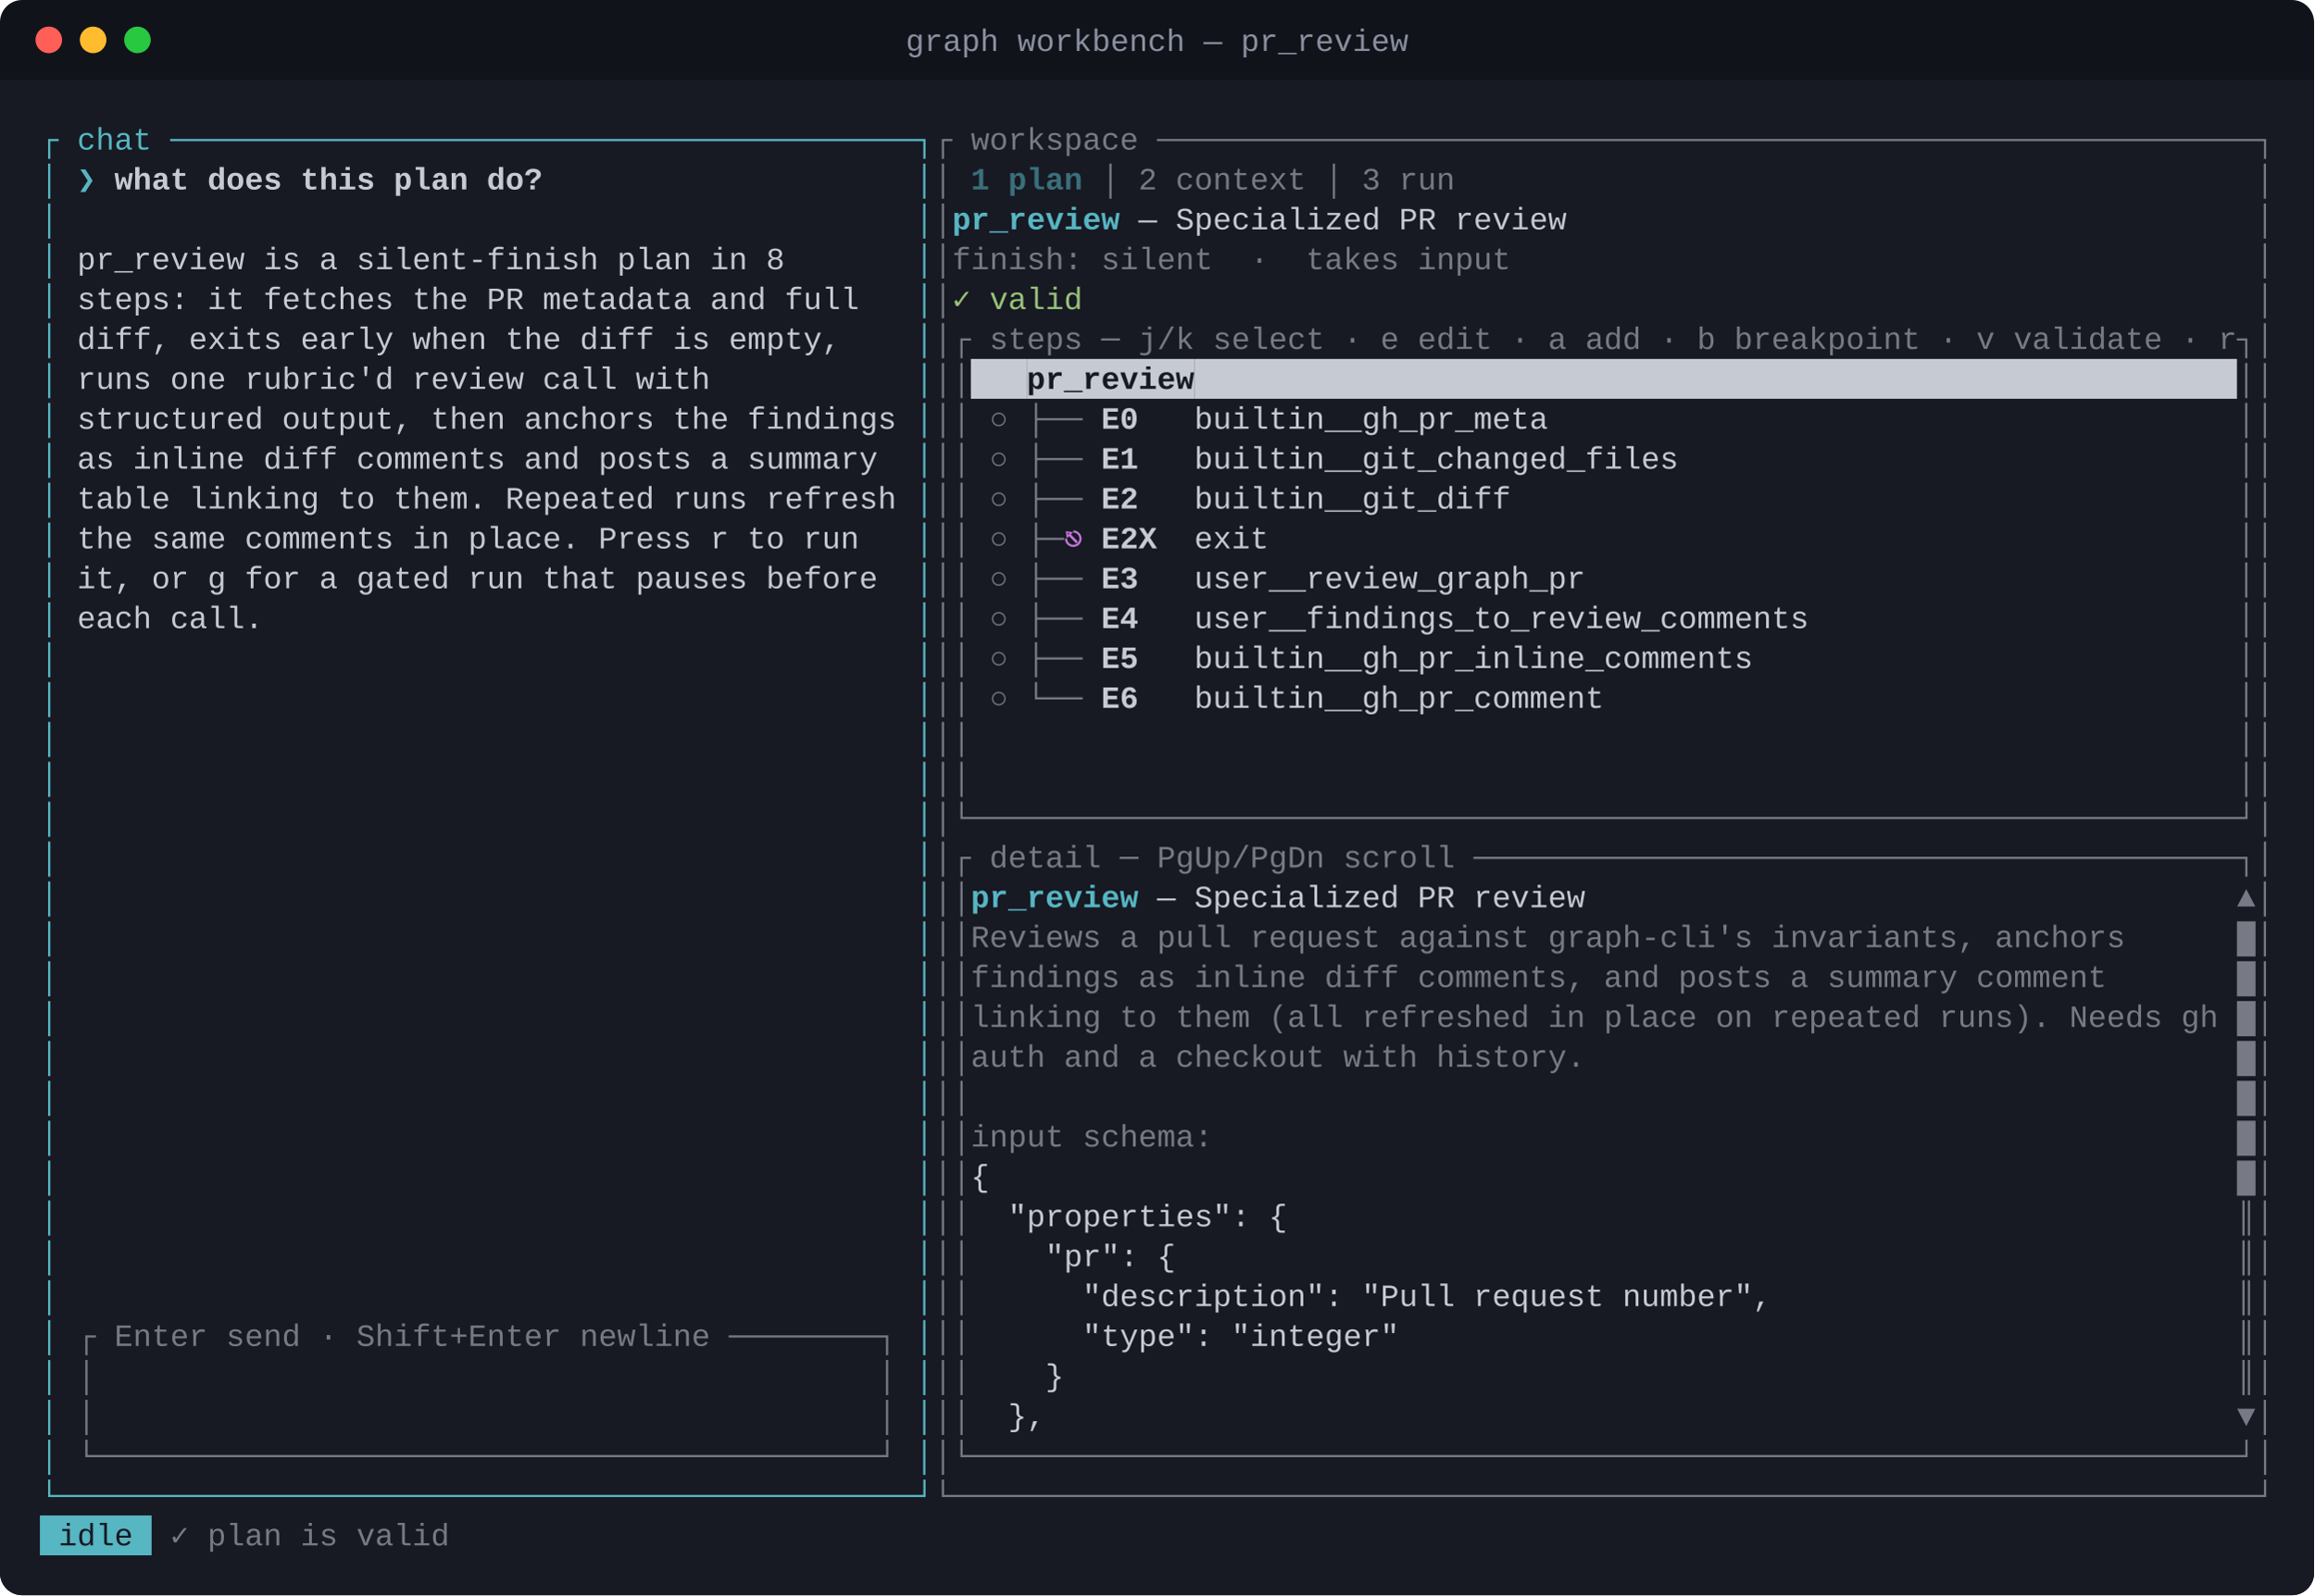
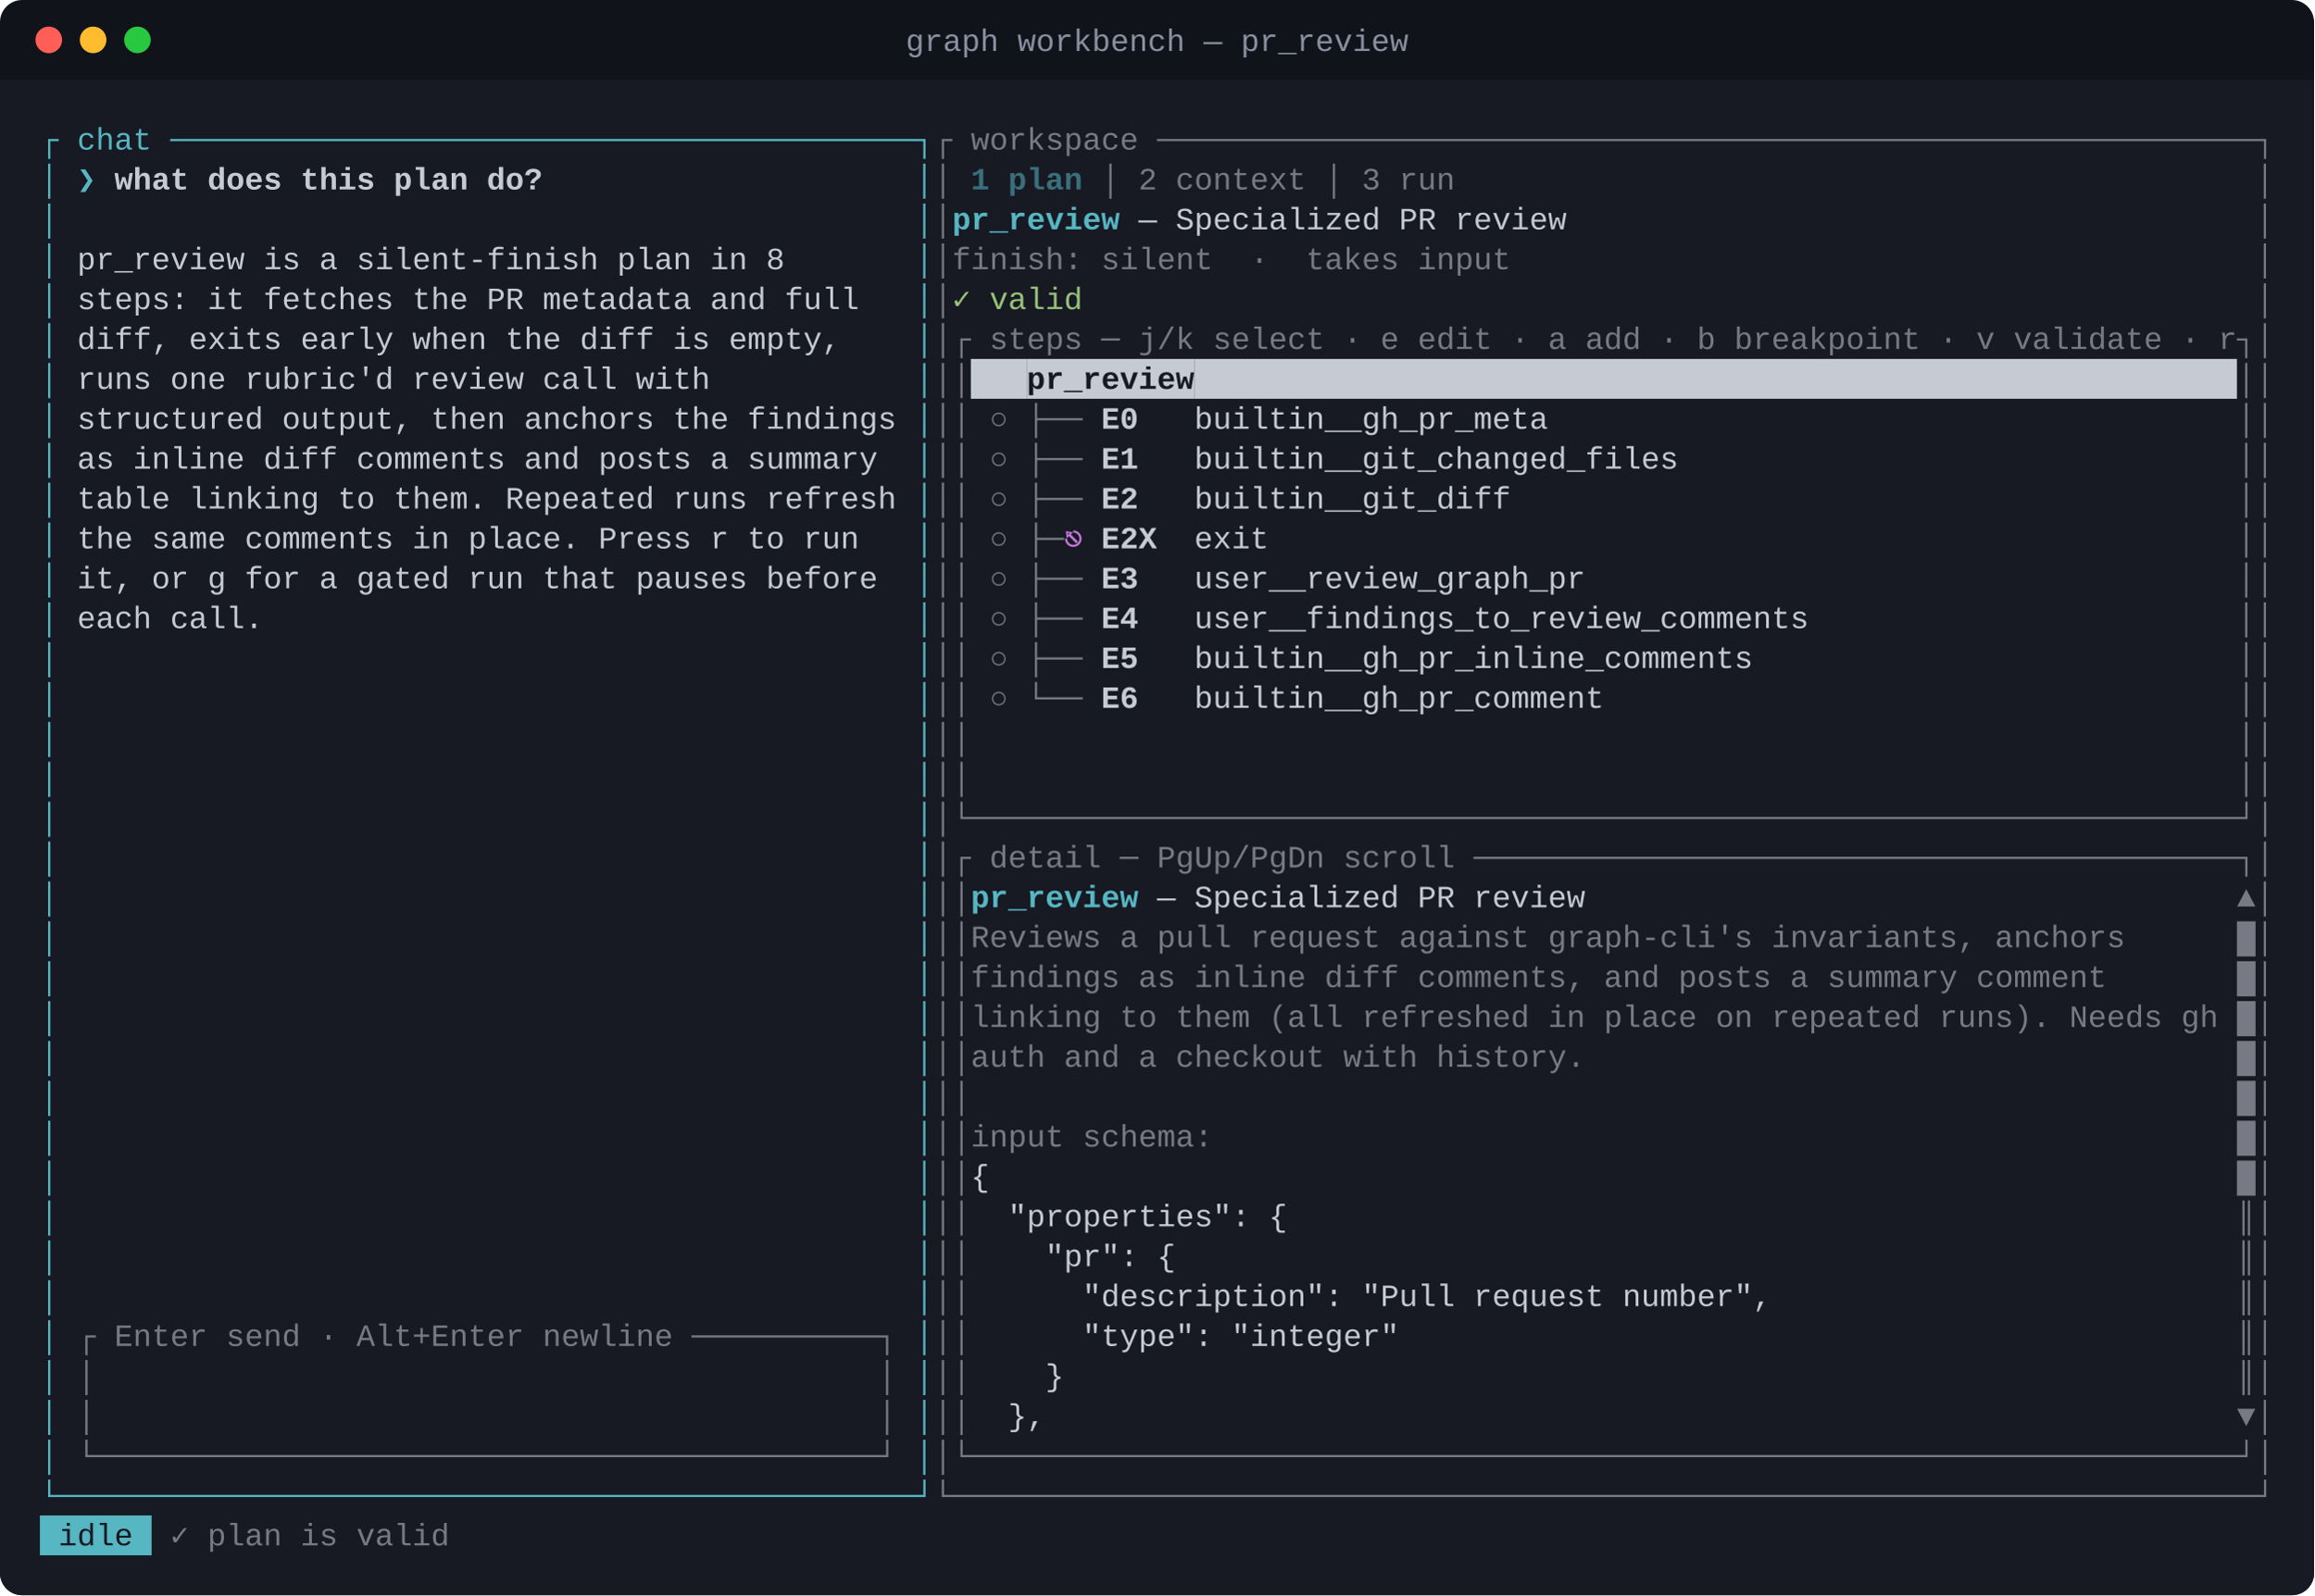
<svg xmlns="http://www.w3.org/2000/svg" width="1044" height="720" viewBox="0 0 1044 720" xml:space="preserve" font-family="ui-monospace, SFMono-Regular, Menlo, Consolas, 'Liberation Mono', monospace" font-size="14px">
  <rect width="1044" height="720" rx="10" fill="#11131b" />
  <rect y="36" width="1044" height="674" fill="#171923" />
  <rect y="700" width="1044" height="20" rx="10" fill="#171923" />
  <circle cx="22" cy="18" r="6" fill="#ff5f57" />
  <circle cx="42" cy="18" r="6" fill="#febc2e" />
  <circle cx="62" cy="18" r="6" fill="#28c840" />
  <text x="522" y="23" fill="#8b90a0" text-anchor="middle">graph workbench — pr_review</text>
  <rect x="438.0" y="162.0" width="25.2" height="18" fill="#c6cad3" />
  <rect x="463.2" y="162.0" width="75.6" height="18" fill="#c6cad3" />
  <rect x="538.8" y="162.0" width="470.4" height="18" fill="#c6cad3" />
  <rect x="18.0" y="684.0" width="50.4" height="18" fill="#56b6c2" />
  <text x="18.0" y="67.5" textLength="8.4" lengthAdjust="spacingAndGlyphs" fill="#56b6c2">┌</text>
  <text x="34.8" y="67.5" textLength="33.6" lengthAdjust="spacingAndGlyphs" fill="#56b6c2">chat</text>
  <text x="76.8" y="67.5" textLength="344.4" lengthAdjust="spacingAndGlyphs" fill="#56b6c2">────────────────────────────────────────┐</text>
  <text x="421.2" y="67.5" textLength="8.4" lengthAdjust="spacingAndGlyphs" fill="#c6cad3" opacity="0.55">┌</text>
  <text x="438.0" y="67.5" textLength="75.6" lengthAdjust="spacingAndGlyphs" fill="#c6cad3" opacity="0.55">workspace</text>
  <text x="522.0" y="67.5" textLength="504.0" lengthAdjust="spacingAndGlyphs" fill="#c6cad3" opacity="0.55">───────────────────────────────────────────────────────────┐</text>
  <text x="18.0" y="85.5" textLength="8.4" lengthAdjust="spacingAndGlyphs" fill="#56b6c2">│</text>
  <text x="34.8" y="85.5" textLength="8.4" lengthAdjust="spacingAndGlyphs" fill="#56b6c2">❯</text>
  <text x="51.6" y="85.5" textLength="33.6" lengthAdjust="spacingAndGlyphs" fill="#c6cad3" font-weight="600">what</text>
  <text x="93.6" y="85.5" textLength="33.6" lengthAdjust="spacingAndGlyphs" fill="#c6cad3" font-weight="600">does</text>
  <text x="135.6" y="85.5" textLength="33.6" lengthAdjust="spacingAndGlyphs" fill="#c6cad3" font-weight="600">this</text>
  <text x="177.6" y="85.5" textLength="33.6" lengthAdjust="spacingAndGlyphs" fill="#c6cad3" font-weight="600">plan</text>
  <text x="219.6" y="85.5" textLength="25.2" lengthAdjust="spacingAndGlyphs" fill="#c6cad3" font-weight="600">do?</text>
  <text x="412.8" y="85.5" textLength="8.4" lengthAdjust="spacingAndGlyphs" fill="#56b6c2">│</text>
  <text x="421.2" y="85.5" textLength="8.4" lengthAdjust="spacingAndGlyphs" fill="#c6cad3" opacity="0.55">│</text>
  <text x="438.0" y="85.5" textLength="8.4" lengthAdjust="spacingAndGlyphs" fill="#56b6c2" font-weight="600" opacity="0.55">1</text>
  <text x="454.8" y="85.5" textLength="33.6" lengthAdjust="spacingAndGlyphs" fill="#56b6c2" font-weight="600" opacity="0.55">plan</text>
  <text x="496.8" y="85.5" textLength="8.4" lengthAdjust="spacingAndGlyphs" fill="#c6cad3" opacity="0.55">│</text>
  <text x="513.6" y="85.5" textLength="8.4" lengthAdjust="spacingAndGlyphs" fill="#c6cad3" opacity="0.55">2</text>
  <text x="530.4" y="85.5" textLength="58.8" lengthAdjust="spacingAndGlyphs" fill="#c6cad3" opacity="0.55">context</text>
  <text x="597.6" y="85.5" textLength="8.4" lengthAdjust="spacingAndGlyphs" fill="#c6cad3" opacity="0.55">│</text>
  <text x="614.4" y="85.5" textLength="8.4" lengthAdjust="spacingAndGlyphs" fill="#c6cad3" opacity="0.55">3</text>
  <text x="631.2" y="85.5" textLength="25.2" lengthAdjust="spacingAndGlyphs" fill="#c6cad3" opacity="0.55">run</text>
  <text x="1017.6" y="85.5" textLength="8.4" lengthAdjust="spacingAndGlyphs" fill="#c6cad3" opacity="0.55">│</text>
  <text x="18.0" y="103.5" textLength="8.4" lengthAdjust="spacingAndGlyphs" fill="#56b6c2">│</text>
  <text x="412.8" y="103.5" textLength="8.4" lengthAdjust="spacingAndGlyphs" fill="#56b6c2">│</text>
  <text x="421.2" y="103.5" textLength="8.4" lengthAdjust="spacingAndGlyphs" fill="#c6cad3" opacity="0.55">│</text>
  <text x="429.6" y="103.5" textLength="75.6" lengthAdjust="spacingAndGlyphs" fill="#56b6c2" font-weight="600">pr_review</text>
  <text x="513.6" y="103.5" textLength="8.4" lengthAdjust="spacingAndGlyphs" fill="#c6cad3">—</text>
  <text x="530.4" y="103.5" textLength="92.4" lengthAdjust="spacingAndGlyphs" fill="#c6cad3">Specialized</text>
  <text x="631.2" y="103.5" textLength="16.8" lengthAdjust="spacingAndGlyphs" fill="#c6cad3">PR</text>
  <text x="656.4" y="103.5" textLength="50.4" lengthAdjust="spacingAndGlyphs" fill="#c6cad3">review</text>
  <text x="1017.6" y="103.5" textLength="8.4" lengthAdjust="spacingAndGlyphs" fill="#c6cad3" opacity="0.55">│</text>
  <text x="18.0" y="121.5" textLength="8.4" lengthAdjust="spacingAndGlyphs" fill="#56b6c2">│</text>
  <text x="34.8" y="121.5" textLength="75.6" lengthAdjust="spacingAndGlyphs" fill="#c6cad3">pr_review</text>
  <text x="118.8" y="121.5" textLength="16.8" lengthAdjust="spacingAndGlyphs" fill="#c6cad3">is</text>
  <text x="144.0" y="121.5" textLength="8.4" lengthAdjust="spacingAndGlyphs" fill="#c6cad3">a</text>
  <text x="160.8" y="121.5" textLength="109.2" lengthAdjust="spacingAndGlyphs" fill="#c6cad3">silent-finish</text>
  <text x="278.4" y="121.5" textLength="33.6" lengthAdjust="spacingAndGlyphs" fill="#c6cad3">plan</text>
  <text x="320.4" y="121.5" textLength="16.8" lengthAdjust="spacingAndGlyphs" fill="#c6cad3">in</text>
  <text x="345.6" y="121.5" textLength="8.4" lengthAdjust="spacingAndGlyphs" fill="#c6cad3">8</text>
  <text x="412.8" y="121.5" textLength="8.4" lengthAdjust="spacingAndGlyphs" fill="#56b6c2">│</text>
  <text x="421.2" y="121.5" textLength="67.2" lengthAdjust="spacingAndGlyphs" fill="#c6cad3" opacity="0.55">│finish:</text>
  <text x="496.8" y="121.5" textLength="50.4" lengthAdjust="spacingAndGlyphs" fill="#c6cad3" opacity="0.55">silent</text>
  <text x="564.0" y="121.5" textLength="8.4" lengthAdjust="spacingAndGlyphs" fill="#c6cad3" opacity="0.55">·</text>
  <text x="589.2" y="121.5" textLength="42.0" lengthAdjust="spacingAndGlyphs" fill="#c6cad3" opacity="0.55">takes</text>
  <text x="639.6" y="121.5" textLength="42.0" lengthAdjust="spacingAndGlyphs" fill="#c6cad3" opacity="0.55">input</text>
  <text x="1017.6" y="121.5" textLength="8.4" lengthAdjust="spacingAndGlyphs" fill="#c6cad3" opacity="0.55">│</text>
  <text x="18.0" y="139.5" textLength="8.4" lengthAdjust="spacingAndGlyphs" fill="#56b6c2">│</text>
  <text x="34.8" y="139.5" textLength="50.4" lengthAdjust="spacingAndGlyphs" fill="#c6cad3">steps:</text>
  <text x="93.6" y="139.5" textLength="16.8" lengthAdjust="spacingAndGlyphs" fill="#c6cad3">it</text>
  <text x="118.8" y="139.5" textLength="58.8" lengthAdjust="spacingAndGlyphs" fill="#c6cad3">fetches</text>
  <text x="186.0" y="139.5" textLength="25.2" lengthAdjust="spacingAndGlyphs" fill="#c6cad3">the</text>
  <text x="219.6" y="139.5" textLength="16.8" lengthAdjust="spacingAndGlyphs" fill="#c6cad3">PR</text>
  <text x="244.8" y="139.5" textLength="67.2" lengthAdjust="spacingAndGlyphs" fill="#c6cad3">metadata</text>
  <text x="320.4" y="139.5" textLength="25.2" lengthAdjust="spacingAndGlyphs" fill="#c6cad3">and</text>
  <text x="354.0" y="139.5" textLength="33.6" lengthAdjust="spacingAndGlyphs" fill="#c6cad3">full</text>
  <text x="412.8" y="139.5" textLength="8.4" lengthAdjust="spacingAndGlyphs" fill="#56b6c2">│</text>
  <text x="421.2" y="139.5" textLength="8.4" lengthAdjust="spacingAndGlyphs" fill="#c6cad3" opacity="0.55">│</text>
  <text x="429.6" y="139.5" textLength="8.4" lengthAdjust="spacingAndGlyphs" fill="#98c379">✓</text>
  <text x="446.4" y="139.5" textLength="42.0" lengthAdjust="spacingAndGlyphs" fill="#98c379">valid</text>
  <text x="1017.6" y="139.5" textLength="8.4" lengthAdjust="spacingAndGlyphs" fill="#c6cad3" opacity="0.55">│</text>
  <text x="18.0" y="157.5" textLength="8.4" lengthAdjust="spacingAndGlyphs" fill="#56b6c2">│</text>
  <text x="34.8" y="157.5" textLength="42.0" lengthAdjust="spacingAndGlyphs" fill="#c6cad3">diff,</text>
  <text x="85.2" y="157.5" textLength="42.0" lengthAdjust="spacingAndGlyphs" fill="#c6cad3">exits</text>
  <text x="135.6" y="157.5" textLength="42.0" lengthAdjust="spacingAndGlyphs" fill="#c6cad3">early</text>
  <text x="186.0" y="157.5" textLength="33.6" lengthAdjust="spacingAndGlyphs" fill="#c6cad3">when</text>
  <text x="228.0" y="157.5" textLength="25.2" lengthAdjust="spacingAndGlyphs" fill="#c6cad3">the</text>
  <text x="261.6" y="157.5" textLength="33.6" lengthAdjust="spacingAndGlyphs" fill="#c6cad3">diff</text>
  <text x="303.6" y="157.5" textLength="16.8" lengthAdjust="spacingAndGlyphs" fill="#c6cad3">is</text>
  <text x="328.8" y="157.5" textLength="50.4" lengthAdjust="spacingAndGlyphs" fill="#c6cad3">empty,</text>
  <text x="412.8" y="157.5" textLength="8.4" lengthAdjust="spacingAndGlyphs" fill="#56b6c2">│</text>
  <text x="421.2" y="157.5" textLength="16.8" lengthAdjust="spacingAndGlyphs" fill="#c6cad3" opacity="0.55">│┌</text>
  <text x="446.4" y="157.5" textLength="42.0" lengthAdjust="spacingAndGlyphs" fill="#c6cad3" opacity="0.55">steps</text>
  <text x="496.8" y="157.5" textLength="8.4" lengthAdjust="spacingAndGlyphs" fill="#c6cad3" opacity="0.55">─</text>
  <text x="513.6" y="157.5" textLength="25.2" lengthAdjust="spacingAndGlyphs" fill="#c6cad3" opacity="0.55">j/k</text>
  <text x="547.2" y="157.5" textLength="50.4" lengthAdjust="spacingAndGlyphs" fill="#c6cad3" opacity="0.55">select</text>
  <text x="606.0" y="157.5" textLength="8.4" lengthAdjust="spacingAndGlyphs" fill="#c6cad3" opacity="0.55">·</text>
  <text x="622.8" y="157.5" textLength="8.4" lengthAdjust="spacingAndGlyphs" fill="#c6cad3" opacity="0.55">e</text>
  <text x="639.6" y="157.5" textLength="33.6" lengthAdjust="spacingAndGlyphs" fill="#c6cad3" opacity="0.55">edit</text>
  <text x="681.6" y="157.5" textLength="8.4" lengthAdjust="spacingAndGlyphs" fill="#c6cad3" opacity="0.55">·</text>
  <text x="698.4" y="157.5" textLength="8.4" lengthAdjust="spacingAndGlyphs" fill="#c6cad3" opacity="0.55">a</text>
  <text x="715.2" y="157.5" textLength="25.2" lengthAdjust="spacingAndGlyphs" fill="#c6cad3" opacity="0.55">add</text>
  <text x="748.8" y="157.5" textLength="8.4" lengthAdjust="spacingAndGlyphs" fill="#c6cad3" opacity="0.55">·</text>
  <text x="765.6" y="157.5" textLength="8.4" lengthAdjust="spacingAndGlyphs" fill="#c6cad3" opacity="0.55">b</text>
  <text x="782.4" y="157.5" textLength="84.0" lengthAdjust="spacingAndGlyphs" fill="#c6cad3" opacity="0.55">breakpoint</text>
  <text x="874.8" y="157.5" textLength="8.4" lengthAdjust="spacingAndGlyphs" fill="#c6cad3" opacity="0.55">·</text>
  <text x="891.6" y="157.5" textLength="8.4" lengthAdjust="spacingAndGlyphs" fill="#c6cad3" opacity="0.55">v</text>
  <text x="908.4" y="157.5" textLength="67.2" lengthAdjust="spacingAndGlyphs" fill="#c6cad3" opacity="0.55">validate</text>
  <text x="984.0" y="157.5" textLength="8.4" lengthAdjust="spacingAndGlyphs" fill="#c6cad3" opacity="0.55">·</text>
  <text x="1000.8" y="157.5" textLength="25.2" lengthAdjust="spacingAndGlyphs" fill="#c6cad3" opacity="0.55">r┐│</text>
  <text x="18.0" y="175.5" textLength="8.4" lengthAdjust="spacingAndGlyphs" fill="#56b6c2">│</text>
  <text x="34.8" y="175.5" textLength="33.6" lengthAdjust="spacingAndGlyphs" fill="#c6cad3">runs</text>
  <text x="76.8" y="175.5" textLength="25.2" lengthAdjust="spacingAndGlyphs" fill="#c6cad3">one</text>
  <text x="110.4" y="175.5" textLength="67.2" lengthAdjust="spacingAndGlyphs" fill="#c6cad3">rubric'd</text>
  <text x="186.0" y="175.5" textLength="50.4" lengthAdjust="spacingAndGlyphs" fill="#c6cad3">review</text>
  <text x="244.8" y="175.5" textLength="33.6" lengthAdjust="spacingAndGlyphs" fill="#c6cad3">call</text>
  <text x="286.8" y="175.5" textLength="33.6" lengthAdjust="spacingAndGlyphs" fill="#c6cad3">with</text>
  <text x="412.8" y="175.5" textLength="8.4" lengthAdjust="spacingAndGlyphs" fill="#56b6c2">│</text>
  <text x="421.2" y="175.5" textLength="16.8" lengthAdjust="spacingAndGlyphs" fill="#c6cad3" opacity="0.55">││</text>
  <text x="463.2" y="175.5" textLength="75.6" lengthAdjust="spacingAndGlyphs" fill="#171923" font-weight="600">pr_review</text>
  <text x="1009.2" y="175.5" textLength="16.8" lengthAdjust="spacingAndGlyphs" fill="#c6cad3" opacity="0.55">││</text>
  <text x="18.0" y="193.5" textLength="8.4" lengthAdjust="spacingAndGlyphs" fill="#56b6c2">│</text>
  <text x="34.8" y="193.5" textLength="84.0" lengthAdjust="spacingAndGlyphs" fill="#c6cad3">structured</text>
  <text x="127.2" y="193.5" textLength="58.8" lengthAdjust="spacingAndGlyphs" fill="#c6cad3">output,</text>
  <text x="194.4" y="193.5" textLength="33.6" lengthAdjust="spacingAndGlyphs" fill="#c6cad3">then</text>
  <text x="236.4" y="193.5" textLength="58.8" lengthAdjust="spacingAndGlyphs" fill="#c6cad3">anchors</text>
  <text x="303.6" y="193.5" textLength="25.2" lengthAdjust="spacingAndGlyphs" fill="#c6cad3">the</text>
  <text x="337.2" y="193.5" textLength="67.2" lengthAdjust="spacingAndGlyphs" fill="#c6cad3">findings</text>
  <text x="412.8" y="193.5" textLength="8.4" lengthAdjust="spacingAndGlyphs" fill="#56b6c2">│</text>
  <text x="421.2" y="193.5" textLength="16.8" lengthAdjust="spacingAndGlyphs" fill="#c6cad3" opacity="0.55">││</text>
  <text x="446.4" y="193.5" textLength="8.4" lengthAdjust="spacingAndGlyphs" fill="#c6cad3" opacity="0.55">○</text>
  <text x="463.2" y="193.5" textLength="25.2" lengthAdjust="spacingAndGlyphs" fill="#c6cad3" opacity="0.55">├──</text>
  <text x="496.8" y="193.5" textLength="16.8" lengthAdjust="spacingAndGlyphs" fill="#c6cad3" font-weight="600">E0</text>
  <text x="538.8" y="193.5" textLength="159.6" lengthAdjust="spacingAndGlyphs" fill="#c6cad3">builtin__gh_pr_meta</text>
  <text x="1009.2" y="193.5" textLength="16.8" lengthAdjust="spacingAndGlyphs" fill="#c6cad3" opacity="0.55">││</text>
  <text x="18.0" y="211.5" textLength="8.4" lengthAdjust="spacingAndGlyphs" fill="#56b6c2">│</text>
  <text x="34.8" y="211.5" textLength="16.8" lengthAdjust="spacingAndGlyphs" fill="#c6cad3">as</text>
  <text x="60.0" y="211.5" textLength="50.4" lengthAdjust="spacingAndGlyphs" fill="#c6cad3">inline</text>
  <text x="118.8" y="211.5" textLength="33.6" lengthAdjust="spacingAndGlyphs" fill="#c6cad3">diff</text>
  <text x="160.8" y="211.5" textLength="67.2" lengthAdjust="spacingAndGlyphs" fill="#c6cad3">comments</text>
  <text x="236.4" y="211.5" textLength="25.2" lengthAdjust="spacingAndGlyphs" fill="#c6cad3">and</text>
  <text x="270.0" y="211.5" textLength="42.0" lengthAdjust="spacingAndGlyphs" fill="#c6cad3">posts</text>
  <text x="320.4" y="211.5" textLength="8.4" lengthAdjust="spacingAndGlyphs" fill="#c6cad3">a</text>
  <text x="337.2" y="211.5" textLength="58.8" lengthAdjust="spacingAndGlyphs" fill="#c6cad3">summary</text>
  <text x="412.8" y="211.5" textLength="8.4" lengthAdjust="spacingAndGlyphs" fill="#56b6c2">│</text>
  <text x="421.2" y="211.5" textLength="16.8" lengthAdjust="spacingAndGlyphs" fill="#c6cad3" opacity="0.55">││</text>
  <text x="446.4" y="211.5" textLength="8.4" lengthAdjust="spacingAndGlyphs" fill="#c6cad3" opacity="0.55">○</text>
  <text x="463.2" y="211.5" textLength="25.2" lengthAdjust="spacingAndGlyphs" fill="#c6cad3" opacity="0.55">├──</text>
  <text x="496.8" y="211.5" textLength="16.8" lengthAdjust="spacingAndGlyphs" fill="#c6cad3" font-weight="600">E1</text>
  <text x="538.8" y="211.5" textLength="218.4" lengthAdjust="spacingAndGlyphs" fill="#c6cad3">builtin__git_changed_files</text>
  <text x="1009.2" y="211.5" textLength="16.8" lengthAdjust="spacingAndGlyphs" fill="#c6cad3" opacity="0.55">││</text>
  <text x="18.0" y="229.5" textLength="8.4" lengthAdjust="spacingAndGlyphs" fill="#56b6c2">│</text>
  <text x="34.8" y="229.5" textLength="42.0" lengthAdjust="spacingAndGlyphs" fill="#c6cad3">table</text>
  <text x="85.2" y="229.5" textLength="58.8" lengthAdjust="spacingAndGlyphs" fill="#c6cad3">linking</text>
  <text x="152.4" y="229.5" textLength="16.8" lengthAdjust="spacingAndGlyphs" fill="#c6cad3">to</text>
  <text x="177.6" y="229.5" textLength="42.0" lengthAdjust="spacingAndGlyphs" fill="#c6cad3">them.</text>
  <text x="228.0" y="229.5" textLength="67.2" lengthAdjust="spacingAndGlyphs" fill="#c6cad3">Repeated</text>
  <text x="303.6" y="229.5" textLength="33.6" lengthAdjust="spacingAndGlyphs" fill="#c6cad3">runs</text>
  <text x="345.6" y="229.5" textLength="58.8" lengthAdjust="spacingAndGlyphs" fill="#c6cad3">refresh</text>
  <text x="412.8" y="229.5" textLength="8.4" lengthAdjust="spacingAndGlyphs" fill="#56b6c2">│</text>
  <text x="421.2" y="229.5" textLength="16.8" lengthAdjust="spacingAndGlyphs" fill="#c6cad3" opacity="0.55">││</text>
  <text x="446.4" y="229.5" textLength="8.4" lengthAdjust="spacingAndGlyphs" fill="#c6cad3" opacity="0.55">○</text>
  <text x="463.2" y="229.5" textLength="25.2" lengthAdjust="spacingAndGlyphs" fill="#c6cad3" opacity="0.55">├──</text>
  <text x="496.8" y="229.5" textLength="16.8" lengthAdjust="spacingAndGlyphs" fill="#c6cad3" font-weight="600">E2</text>
  <text x="538.8" y="229.5" textLength="142.8" lengthAdjust="spacingAndGlyphs" fill="#c6cad3">builtin__git_diff</text>
  <text x="1009.2" y="229.5" textLength="16.8" lengthAdjust="spacingAndGlyphs" fill="#c6cad3" opacity="0.55">││</text>
  <text x="18.0" y="247.5" textLength="8.4" lengthAdjust="spacingAndGlyphs" fill="#56b6c2">│</text>
  <text x="34.8" y="247.5" textLength="25.2" lengthAdjust="spacingAndGlyphs" fill="#c6cad3">the</text>
  <text x="68.4" y="247.5" textLength="33.6" lengthAdjust="spacingAndGlyphs" fill="#c6cad3">same</text>
  <text x="110.4" y="247.5" textLength="67.2" lengthAdjust="spacingAndGlyphs" fill="#c6cad3">comments</text>
  <text x="186.0" y="247.5" textLength="16.8" lengthAdjust="spacingAndGlyphs" fill="#c6cad3">in</text>
  <text x="211.2" y="247.5" textLength="50.4" lengthAdjust="spacingAndGlyphs" fill="#c6cad3">place.</text>
  <text x="270.0" y="247.5" textLength="42.0" lengthAdjust="spacingAndGlyphs" fill="#c6cad3">Press</text>
  <text x="320.4" y="247.5" textLength="8.4" lengthAdjust="spacingAndGlyphs" fill="#c6cad3">r</text>
  <text x="337.2" y="247.5" textLength="16.8" lengthAdjust="spacingAndGlyphs" fill="#c6cad3">to</text>
  <text x="362.4" y="247.5" textLength="25.2" lengthAdjust="spacingAndGlyphs" fill="#c6cad3">run</text>
  <text x="412.8" y="247.5" textLength="8.4" lengthAdjust="spacingAndGlyphs" fill="#56b6c2">│</text>
  <text x="421.2" y="247.5" textLength="16.8" lengthAdjust="spacingAndGlyphs" fill="#c6cad3" opacity="0.55">││</text>
  <text x="446.4" y="247.5" textLength="8.4" lengthAdjust="spacingAndGlyphs" fill="#c6cad3" opacity="0.55">○</text>
  <text x="463.2" y="247.5" textLength="16.8" lengthAdjust="spacingAndGlyphs" fill="#c6cad3" opacity="0.55">├─</text>
  <text x="480.0" y="247.5" textLength="8.4" lengthAdjust="spacingAndGlyphs" fill="#c678dd" font-weight="600">⎋</text>
  <text x="496.8" y="247.5" textLength="25.2" lengthAdjust="spacingAndGlyphs" fill="#c6cad3" font-weight="600">E2X</text>
  <text x="538.8" y="247.5" textLength="33.6" lengthAdjust="spacingAndGlyphs" fill="#c6cad3">exit</text>
  <text x="1009.2" y="247.5" textLength="16.8" lengthAdjust="spacingAndGlyphs" fill="#c6cad3" opacity="0.55">││</text>
  <text x="18.0" y="265.5" textLength="8.4" lengthAdjust="spacingAndGlyphs" fill="#56b6c2">│</text>
  <text x="34.8" y="265.5" textLength="25.2" lengthAdjust="spacingAndGlyphs" fill="#c6cad3">it,</text>
  <text x="68.4" y="265.5" textLength="16.8" lengthAdjust="spacingAndGlyphs" fill="#c6cad3">or</text>
  <text x="93.6" y="265.5" textLength="8.4" lengthAdjust="spacingAndGlyphs" fill="#c6cad3">g</text>
  <text x="110.4" y="265.5" textLength="25.2" lengthAdjust="spacingAndGlyphs" fill="#c6cad3">for</text>
  <text x="144.0" y="265.5" textLength="8.4" lengthAdjust="spacingAndGlyphs" fill="#c6cad3">a</text>
  <text x="160.8" y="265.5" textLength="42.0" lengthAdjust="spacingAndGlyphs" fill="#c6cad3">gated</text>
  <text x="211.2" y="265.5" textLength="25.2" lengthAdjust="spacingAndGlyphs" fill="#c6cad3">run</text>
  <text x="244.8" y="265.5" textLength="33.6" lengthAdjust="spacingAndGlyphs" fill="#c6cad3">that</text>
  <text x="286.8" y="265.5" textLength="50.4" lengthAdjust="spacingAndGlyphs" fill="#c6cad3">pauses</text>
  <text x="345.6" y="265.5" textLength="50.4" lengthAdjust="spacingAndGlyphs" fill="#c6cad3">before</text>
  <text x="412.8" y="265.5" textLength="8.4" lengthAdjust="spacingAndGlyphs" fill="#56b6c2">│</text>
  <text x="421.2" y="265.5" textLength="16.8" lengthAdjust="spacingAndGlyphs" fill="#c6cad3" opacity="0.55">││</text>
  <text x="446.4" y="265.5" textLength="8.4" lengthAdjust="spacingAndGlyphs" fill="#c6cad3" opacity="0.55">○</text>
  <text x="463.2" y="265.5" textLength="25.2" lengthAdjust="spacingAndGlyphs" fill="#c6cad3" opacity="0.55">├──</text>
  <text x="496.8" y="265.5" textLength="16.8" lengthAdjust="spacingAndGlyphs" fill="#c6cad3" font-weight="600">E3</text>
  <text x="538.8" y="265.5" textLength="176.4" lengthAdjust="spacingAndGlyphs" fill="#c6cad3">user__review_graph_pr</text>
  <text x="1009.2" y="265.5" textLength="16.8" lengthAdjust="spacingAndGlyphs" fill="#c6cad3" opacity="0.55">││</text>
  <text x="18.0" y="283.5" textLength="8.4" lengthAdjust="spacingAndGlyphs" fill="#56b6c2">│</text>
  <text x="34.8" y="283.5" textLength="33.6" lengthAdjust="spacingAndGlyphs" fill="#c6cad3">each</text>
  <text x="76.8" y="283.5" textLength="42.0" lengthAdjust="spacingAndGlyphs" fill="#c6cad3">call.</text>
  <text x="412.8" y="283.5" textLength="8.4" lengthAdjust="spacingAndGlyphs" fill="#56b6c2">│</text>
  <text x="421.2" y="283.5" textLength="16.8" lengthAdjust="spacingAndGlyphs" fill="#c6cad3" opacity="0.55">││</text>
  <text x="446.4" y="283.5" textLength="8.4" lengthAdjust="spacingAndGlyphs" fill="#c6cad3" opacity="0.55">○</text>
  <text x="463.2" y="283.5" textLength="25.2" lengthAdjust="spacingAndGlyphs" fill="#c6cad3" opacity="0.55">├──</text>
  <text x="496.8" y="283.5" textLength="16.8" lengthAdjust="spacingAndGlyphs" fill="#c6cad3" font-weight="600">E4</text>
  <text x="538.8" y="283.5" textLength="277.2" lengthAdjust="spacingAndGlyphs" fill="#c6cad3">user__findings_to_review_comments</text>
  <text x="1009.2" y="283.5" textLength="16.8" lengthAdjust="spacingAndGlyphs" fill="#c6cad3" opacity="0.55">││</text>
  <text x="18.0" y="301.5" textLength="8.4" lengthAdjust="spacingAndGlyphs" fill="#56b6c2">│</text>
  <text x="412.8" y="301.5" textLength="8.4" lengthAdjust="spacingAndGlyphs" fill="#56b6c2">│</text>
  <text x="421.2" y="301.5" textLength="16.8" lengthAdjust="spacingAndGlyphs" fill="#c6cad3" opacity="0.55">││</text>
  <text x="446.4" y="301.5" textLength="8.4" lengthAdjust="spacingAndGlyphs" fill="#c6cad3" opacity="0.55">○</text>
  <text x="463.2" y="301.5" textLength="25.2" lengthAdjust="spacingAndGlyphs" fill="#c6cad3" opacity="0.55">├──</text>
  <text x="496.8" y="301.5" textLength="16.8" lengthAdjust="spacingAndGlyphs" fill="#c6cad3" font-weight="600">E5</text>
  <text x="538.8" y="301.5" textLength="252.0" lengthAdjust="spacingAndGlyphs" fill="#c6cad3">builtin__gh_pr_inline_comments</text>
  <text x="1009.2" y="301.5" textLength="16.8" lengthAdjust="spacingAndGlyphs" fill="#c6cad3" opacity="0.55">││</text>
  <text x="18.0" y="319.5" textLength="8.4" lengthAdjust="spacingAndGlyphs" fill="#56b6c2">│</text>
  <text x="412.8" y="319.5" textLength="8.4" lengthAdjust="spacingAndGlyphs" fill="#56b6c2">│</text>
  <text x="421.2" y="319.5" textLength="16.8" lengthAdjust="spacingAndGlyphs" fill="#c6cad3" opacity="0.55">││</text>
  <text x="446.4" y="319.5" textLength="8.4" lengthAdjust="spacingAndGlyphs" fill="#c6cad3" opacity="0.55">○</text>
  <text x="463.2" y="319.5" textLength="25.2" lengthAdjust="spacingAndGlyphs" fill="#c6cad3" opacity="0.55">└──</text>
  <text x="496.8" y="319.5" textLength="16.8" lengthAdjust="spacingAndGlyphs" fill="#c6cad3" font-weight="600">E6</text>
  <text x="538.8" y="319.5" textLength="184.8" lengthAdjust="spacingAndGlyphs" fill="#c6cad3">builtin__gh_pr_comment</text>
  <text x="1009.2" y="319.5" textLength="16.8" lengthAdjust="spacingAndGlyphs" fill="#c6cad3" opacity="0.55">││</text>
  <text x="18.0" y="337.5" textLength="8.4" lengthAdjust="spacingAndGlyphs" fill="#56b6c2">│</text>
  <text x="412.8" y="337.5" textLength="8.4" lengthAdjust="spacingAndGlyphs" fill="#56b6c2">│</text>
  <text x="421.2" y="337.5" textLength="16.8" lengthAdjust="spacingAndGlyphs" fill="#c6cad3" opacity="0.55">││</text>
  <text x="1009.2" y="337.5" textLength="16.8" lengthAdjust="spacingAndGlyphs" fill="#c6cad3" opacity="0.55">││</text>
  <text x="18.0" y="355.5" textLength="8.4" lengthAdjust="spacingAndGlyphs" fill="#56b6c2">│</text>
  <text x="412.8" y="355.5" textLength="8.4" lengthAdjust="spacingAndGlyphs" fill="#56b6c2">│</text>
  <text x="421.2" y="355.5" textLength="16.8" lengthAdjust="spacingAndGlyphs" fill="#c6cad3" opacity="0.55">││</text>
  <text x="1009.2" y="355.5" textLength="16.8" lengthAdjust="spacingAndGlyphs" fill="#c6cad3" opacity="0.55">││</text>
  <text x="18.0" y="373.5" textLength="8.4" lengthAdjust="spacingAndGlyphs" fill="#56b6c2">│</text>
  <text x="412.8" y="373.5" textLength="8.4" lengthAdjust="spacingAndGlyphs" fill="#56b6c2">│</text>
  <text x="421.2" y="373.5" textLength="604.8" lengthAdjust="spacingAndGlyphs" fill="#c6cad3" opacity="0.55">│└────────────────────────────────────────────────────────────────────┘│</text>
  <text x="18.0" y="391.5" textLength="8.4" lengthAdjust="spacingAndGlyphs" fill="#56b6c2">│</text>
  <text x="412.8" y="391.5" textLength="8.4" lengthAdjust="spacingAndGlyphs" fill="#56b6c2">│</text>
  <text x="421.2" y="391.5" textLength="16.8" lengthAdjust="spacingAndGlyphs" fill="#c6cad3" opacity="0.55">│┌</text>
  <text x="446.4" y="391.5" textLength="50.4" lengthAdjust="spacingAndGlyphs" fill="#c6cad3" opacity="0.55">detail</text>
  <text x="505.2" y="391.5" textLength="8.4" lengthAdjust="spacingAndGlyphs" fill="#c6cad3" opacity="0.55">─</text>
  <text x="522.0" y="391.5" textLength="75.6" lengthAdjust="spacingAndGlyphs" fill="#c6cad3" opacity="0.55">PgUp/PgDn</text>
  <text x="606.0" y="391.5" textLength="50.4" lengthAdjust="spacingAndGlyphs" fill="#c6cad3" opacity="0.55">scroll</text>
  <text x="664.8" y="391.5" textLength="361.2" lengthAdjust="spacingAndGlyphs" fill="#c6cad3" opacity="0.55">─────────────────────────────────────────┐│</text>
  <text x="18.0" y="409.5" textLength="8.4" lengthAdjust="spacingAndGlyphs" fill="#56b6c2">│</text>
  <text x="412.8" y="409.5" textLength="8.4" lengthAdjust="spacingAndGlyphs" fill="#56b6c2">│</text>
  <text x="421.2" y="409.5" textLength="16.8" lengthAdjust="spacingAndGlyphs" fill="#c6cad3" opacity="0.55">││</text>
  <text x="438.0" y="409.5" textLength="75.6" lengthAdjust="spacingAndGlyphs" fill="#56b6c2" font-weight="600">pr_review</text>
  <text x="522.0" y="409.5" textLength="8.4" lengthAdjust="spacingAndGlyphs" fill="#c6cad3">—</text>
  <text x="538.8" y="409.5" textLength="92.4" lengthAdjust="spacingAndGlyphs" fill="#c6cad3">Specialized</text>
  <text x="639.6" y="409.5" textLength="16.8" lengthAdjust="spacingAndGlyphs" fill="#c6cad3">PR</text>
  <text x="664.8" y="409.5" textLength="50.4" lengthAdjust="spacingAndGlyphs" fill="#c6cad3">review</text>
  <text x="1009.2" y="409.5" textLength="16.8" lengthAdjust="spacingAndGlyphs" fill="#c6cad3" opacity="0.55">▲│</text>
  <text x="18.0" y="427.5" textLength="8.4" lengthAdjust="spacingAndGlyphs" fill="#56b6c2">│</text>
  <text x="412.8" y="427.5" textLength="8.4" lengthAdjust="spacingAndGlyphs" fill="#56b6c2">│</text>
  <text x="421.2" y="427.5" textLength="75.6" lengthAdjust="spacingAndGlyphs" fill="#c6cad3" opacity="0.55">││Reviews</text>
  <text x="505.2" y="427.5" textLength="8.4" lengthAdjust="spacingAndGlyphs" fill="#c6cad3" opacity="0.55">a</text>
  <text x="522.0" y="427.5" textLength="33.6" lengthAdjust="spacingAndGlyphs" fill="#c6cad3" opacity="0.55">pull</text>
  <text x="564.0" y="427.5" textLength="58.8" lengthAdjust="spacingAndGlyphs" fill="#c6cad3" opacity="0.55">request</text>
  <text x="631.2" y="427.5" textLength="58.8" lengthAdjust="spacingAndGlyphs" fill="#c6cad3" opacity="0.55">against</text>
  <text x="698.4" y="427.5" textLength="92.4" lengthAdjust="spacingAndGlyphs" fill="#c6cad3" opacity="0.55">graph-cli's</text>
  <text x="799.2" y="427.5" textLength="92.4" lengthAdjust="spacingAndGlyphs" fill="#c6cad3" opacity="0.55">invariants,</text>
  <text x="900.0" y="427.5" textLength="58.8" lengthAdjust="spacingAndGlyphs" fill="#c6cad3" opacity="0.55">anchors</text>
  <text x="1009.2" y="427.5" textLength="16.8" lengthAdjust="spacingAndGlyphs" fill="#c6cad3" opacity="0.55">█│</text>
  <text x="18.0" y="445.5" textLength="8.4" lengthAdjust="spacingAndGlyphs" fill="#56b6c2">│</text>
  <text x="412.8" y="445.5" textLength="8.4" lengthAdjust="spacingAndGlyphs" fill="#56b6c2">│</text>
  <text x="421.2" y="445.5" textLength="84.0" lengthAdjust="spacingAndGlyphs" fill="#c6cad3" opacity="0.55">││findings</text>
  <text x="513.6" y="445.5" textLength="16.8" lengthAdjust="spacingAndGlyphs" fill="#c6cad3" opacity="0.55">as</text>
  <text x="538.8" y="445.5" textLength="50.4" lengthAdjust="spacingAndGlyphs" fill="#c6cad3" opacity="0.55">inline</text>
  <text x="597.6" y="445.5" textLength="33.6" lengthAdjust="spacingAndGlyphs" fill="#c6cad3" opacity="0.55">diff</text>
  <text x="639.6" y="445.5" textLength="75.6" lengthAdjust="spacingAndGlyphs" fill="#c6cad3" opacity="0.55">comments,</text>
  <text x="723.6" y="445.5" textLength="25.2" lengthAdjust="spacingAndGlyphs" fill="#c6cad3" opacity="0.55">and</text>
  <text x="757.2" y="445.5" textLength="42.0" lengthAdjust="spacingAndGlyphs" fill="#c6cad3" opacity="0.55">posts</text>
  <text x="807.6" y="445.5" textLength="8.4" lengthAdjust="spacingAndGlyphs" fill="#c6cad3" opacity="0.55">a</text>
  <text x="824.4" y="445.5" textLength="58.8" lengthAdjust="spacingAndGlyphs" fill="#c6cad3" opacity="0.55">summary</text>
  <text x="891.6" y="445.5" textLength="58.8" lengthAdjust="spacingAndGlyphs" fill="#c6cad3" opacity="0.55">comment</text>
  <text x="1009.2" y="445.5" textLength="16.8" lengthAdjust="spacingAndGlyphs" fill="#c6cad3" opacity="0.55">█│</text>
  <text x="18.0" y="463.5" textLength="8.4" lengthAdjust="spacingAndGlyphs" fill="#56b6c2">│</text>
  <text x="412.8" y="463.5" textLength="8.4" lengthAdjust="spacingAndGlyphs" fill="#56b6c2">│</text>
  <text x="421.2" y="463.5" textLength="75.6" lengthAdjust="spacingAndGlyphs" fill="#c6cad3" opacity="0.55">││linking</text>
  <text x="505.2" y="463.5" textLength="16.8" lengthAdjust="spacingAndGlyphs" fill="#c6cad3" opacity="0.55">to</text>
  <text x="530.4" y="463.5" textLength="33.6" lengthAdjust="spacingAndGlyphs" fill="#c6cad3" opacity="0.55">them</text>
  <text x="572.4" y="463.5" textLength="33.6" lengthAdjust="spacingAndGlyphs" fill="#c6cad3" opacity="0.55">(all</text>
  <text x="614.4" y="463.5" textLength="75.6" lengthAdjust="spacingAndGlyphs" fill="#c6cad3" opacity="0.55">refreshed</text>
  <text x="698.4" y="463.5" textLength="16.8" lengthAdjust="spacingAndGlyphs" fill="#c6cad3" opacity="0.55">in</text>
  <text x="723.6" y="463.5" textLength="42.0" lengthAdjust="spacingAndGlyphs" fill="#c6cad3" opacity="0.55">place</text>
  <text x="774.0" y="463.5" textLength="16.8" lengthAdjust="spacingAndGlyphs" fill="#c6cad3" opacity="0.55">on</text>
  <text x="799.2" y="463.5" textLength="67.2" lengthAdjust="spacingAndGlyphs" fill="#c6cad3" opacity="0.55">repeated</text>
  <text x="874.8" y="463.5" textLength="50.4" lengthAdjust="spacingAndGlyphs" fill="#c6cad3" opacity="0.55">runs).</text>
  <text x="933.6" y="463.5" textLength="42.0" lengthAdjust="spacingAndGlyphs" fill="#c6cad3" opacity="0.55">Needs</text>
  <text x="984.0" y="463.5" textLength="16.8" lengthAdjust="spacingAndGlyphs" fill="#c6cad3" opacity="0.55">gh</text>
  <text x="1009.2" y="463.5" textLength="16.8" lengthAdjust="spacingAndGlyphs" fill="#c6cad3" opacity="0.55">█│</text>
  <text x="18.0" y="481.5" textLength="8.4" lengthAdjust="spacingAndGlyphs" fill="#56b6c2">│</text>
  <text x="412.8" y="481.5" textLength="8.4" lengthAdjust="spacingAndGlyphs" fill="#56b6c2">│</text>
  <text x="421.2" y="481.5" textLength="50.4" lengthAdjust="spacingAndGlyphs" fill="#c6cad3" opacity="0.55">││auth</text>
  <text x="480.0" y="481.5" textLength="25.2" lengthAdjust="spacingAndGlyphs" fill="#c6cad3" opacity="0.55">and</text>
  <text x="513.6" y="481.5" textLength="8.4" lengthAdjust="spacingAndGlyphs" fill="#c6cad3" opacity="0.55">a</text>
  <text x="530.4" y="481.5" textLength="67.2" lengthAdjust="spacingAndGlyphs" fill="#c6cad3" opacity="0.55">checkout</text>
  <text x="606.0" y="481.5" textLength="33.6" lengthAdjust="spacingAndGlyphs" fill="#c6cad3" opacity="0.55">with</text>
  <text x="648.0" y="481.5" textLength="67.2" lengthAdjust="spacingAndGlyphs" fill="#c6cad3" opacity="0.55">history.</text>
  <text x="1009.2" y="481.5" textLength="16.8" lengthAdjust="spacingAndGlyphs" fill="#c6cad3" opacity="0.55">█│</text>
  <text x="18.0" y="499.5" textLength="8.4" lengthAdjust="spacingAndGlyphs" fill="#56b6c2">│</text>
  <text x="412.8" y="499.5" textLength="8.4" lengthAdjust="spacingAndGlyphs" fill="#56b6c2">│</text>
  <text x="421.2" y="499.5" textLength="16.8" lengthAdjust="spacingAndGlyphs" fill="#c6cad3" opacity="0.55">││</text>
  <text x="1009.2" y="499.5" textLength="16.8" lengthAdjust="spacingAndGlyphs" fill="#c6cad3" opacity="0.55">█│</text>
  <text x="18.0" y="517.5" textLength="8.4" lengthAdjust="spacingAndGlyphs" fill="#56b6c2">│</text>
  <text x="412.8" y="517.5" textLength="8.4" lengthAdjust="spacingAndGlyphs" fill="#56b6c2">│</text>
  <text x="421.2" y="517.5" textLength="58.8" lengthAdjust="spacingAndGlyphs" fill="#c6cad3" opacity="0.55">││input</text>
  <text x="488.4" y="517.5" textLength="58.8" lengthAdjust="spacingAndGlyphs" fill="#c6cad3" opacity="0.55">schema:</text>
  <text x="1009.2" y="517.5" textLength="16.8" lengthAdjust="spacingAndGlyphs" fill="#c6cad3" opacity="0.55">█│</text>
  <text x="18.0" y="535.5" textLength="8.4" lengthAdjust="spacingAndGlyphs" fill="#56b6c2">│</text>
  <text x="412.8" y="535.5" textLength="8.4" lengthAdjust="spacingAndGlyphs" fill="#56b6c2">│</text>
  <text x="421.2" y="535.5" textLength="16.8" lengthAdjust="spacingAndGlyphs" fill="#c6cad3" opacity="0.55">││</text>
  <text x="438.0" y="535.5" textLength="8.4" lengthAdjust="spacingAndGlyphs" fill="#c6cad3">{</text>
  <text x="1009.2" y="535.5" textLength="16.8" lengthAdjust="spacingAndGlyphs" fill="#c6cad3" opacity="0.55">█│</text>
  <text x="18.0" y="553.5" textLength="8.4" lengthAdjust="spacingAndGlyphs" fill="#56b6c2">│</text>
  <text x="412.8" y="553.5" textLength="8.4" lengthAdjust="spacingAndGlyphs" fill="#56b6c2">│</text>
  <text x="421.2" y="553.5" textLength="16.8" lengthAdjust="spacingAndGlyphs" fill="#c6cad3" opacity="0.55">││</text>
  <text x="454.8" y="553.5" textLength="109.2" lengthAdjust="spacingAndGlyphs" fill="#c6cad3">"properties":</text>
  <text x="572.4" y="553.5" textLength="8.4" lengthAdjust="spacingAndGlyphs" fill="#c6cad3">{</text>
  <text x="1009.2" y="553.5" textLength="16.8" lengthAdjust="spacingAndGlyphs" fill="#c6cad3" opacity="0.55">║│</text>
  <text x="18.0" y="571.5" textLength="8.4" lengthAdjust="spacingAndGlyphs" fill="#56b6c2">│</text>
  <text x="412.8" y="571.5" textLength="8.4" lengthAdjust="spacingAndGlyphs" fill="#56b6c2">│</text>
  <text x="421.2" y="571.5" textLength="16.8" lengthAdjust="spacingAndGlyphs" fill="#c6cad3" opacity="0.55">││</text>
  <text x="471.6" y="571.5" textLength="42.0" lengthAdjust="spacingAndGlyphs" fill="#c6cad3">"pr":</text>
  <text x="522.0" y="571.5" textLength="8.4" lengthAdjust="spacingAndGlyphs" fill="#c6cad3">{</text>
  <text x="1009.2" y="571.5" textLength="16.8" lengthAdjust="spacingAndGlyphs" fill="#c6cad3" opacity="0.55">║│</text>
  <text x="18.0" y="589.5" textLength="8.4" lengthAdjust="spacingAndGlyphs" fill="#56b6c2">│</text>
  <text x="412.8" y="589.5" textLength="8.4" lengthAdjust="spacingAndGlyphs" fill="#56b6c2">│</text>
  <text x="421.2" y="589.5" textLength="16.8" lengthAdjust="spacingAndGlyphs" fill="#c6cad3" opacity="0.55">││</text>
  <text x="488.4" y="589.5" textLength="117.6" lengthAdjust="spacingAndGlyphs" fill="#c6cad3">"description":</text>
  <text x="614.4" y="589.5" textLength="42.0" lengthAdjust="spacingAndGlyphs" fill="#c6cad3">"Pull</text>
  <text x="664.8" y="589.5" textLength="58.8" lengthAdjust="spacingAndGlyphs" fill="#c6cad3">request</text>
  <text x="732.0" y="589.5" textLength="67.2" lengthAdjust="spacingAndGlyphs" fill="#c6cad3">number",</text>
  <text x="1009.2" y="589.5" textLength="16.8" lengthAdjust="spacingAndGlyphs" fill="#c6cad3" opacity="0.55">║│</text>
  <text x="18.0" y="607.5" textLength="8.4" lengthAdjust="spacingAndGlyphs" fill="#56b6c2">│</text>
  <text x="34.8" y="607.5" textLength="8.4" lengthAdjust="spacingAndGlyphs" fill="#c6cad3" opacity="0.55">┌</text>
  <text x="51.6" y="607.5" textLength="42.0" lengthAdjust="spacingAndGlyphs" fill="#c6cad3" opacity="0.55">Enter</text>
  <text x="102.0" y="607.5" textLength="33.6" lengthAdjust="spacingAndGlyphs" fill="#c6cad3" opacity="0.55">send</text>
  <text x="144.0" y="607.5" textLength="8.4" lengthAdjust="spacingAndGlyphs" fill="#c6cad3" opacity="0.55">·</text>
-   <text x="160.8" y="607.5" textLength="92.4" lengthAdjust="spacingAndGlyphs" fill="#c6cad3" opacity="0.55">Shift+Enter</text>
-   <text x="261.6" y="607.5" textLength="58.8" lengthAdjust="spacingAndGlyphs" fill="#c6cad3" opacity="0.55">newline</text>
-   <text x="328.8" y="607.5" textLength="75.6" lengthAdjust="spacingAndGlyphs" fill="#c6cad3" opacity="0.55">────────┐</text>
+   <text x="160.8" y="607.5" textLength="75.6" lengthAdjust="spacingAndGlyphs" fill="#c6cad3" opacity="0.55">Alt+Enter</text>
+   <text x="244.8" y="607.5" textLength="58.8" lengthAdjust="spacingAndGlyphs" fill="#c6cad3" opacity="0.55">newline</text>
+   <text x="312.0" y="607.5" textLength="92.4" lengthAdjust="spacingAndGlyphs" fill="#c6cad3" opacity="0.55">──────────┐</text>
  <text x="412.8" y="607.5" textLength="8.4" lengthAdjust="spacingAndGlyphs" fill="#56b6c2">│</text>
  <text x="421.2" y="607.5" textLength="16.8" lengthAdjust="spacingAndGlyphs" fill="#c6cad3" opacity="0.55">││</text>
  <text x="488.4" y="607.5" textLength="58.8" lengthAdjust="spacingAndGlyphs" fill="#c6cad3">"type":</text>
  <text x="555.6" y="607.5" textLength="75.6" lengthAdjust="spacingAndGlyphs" fill="#c6cad3">"integer"</text>
  <text x="1009.2" y="607.5" textLength="16.8" lengthAdjust="spacingAndGlyphs" fill="#c6cad3" opacity="0.55">║│</text>
  <text x="18.0" y="625.5" textLength="8.4" lengthAdjust="spacingAndGlyphs" fill="#56b6c2">│</text>
  <text x="34.8" y="625.5" textLength="8.4" lengthAdjust="spacingAndGlyphs" fill="#c6cad3" opacity="0.55">│</text>
  <text x="396.0" y="625.5" textLength="8.4" lengthAdjust="spacingAndGlyphs" fill="#c6cad3" opacity="0.55">│</text>
  <text x="412.8" y="625.5" textLength="8.4" lengthAdjust="spacingAndGlyphs" fill="#56b6c2">│</text>
  <text x="421.2" y="625.5" textLength="16.8" lengthAdjust="spacingAndGlyphs" fill="#c6cad3" opacity="0.55">││</text>
  <text x="471.6" y="625.5" textLength="8.4" lengthAdjust="spacingAndGlyphs" fill="#c6cad3">}</text>
  <text x="1009.2" y="625.5" textLength="16.8" lengthAdjust="spacingAndGlyphs" fill="#c6cad3" opacity="0.55">║│</text>
  <text x="18.0" y="643.5" textLength="8.4" lengthAdjust="spacingAndGlyphs" fill="#56b6c2">│</text>
  <text x="34.8" y="643.5" textLength="8.4" lengthAdjust="spacingAndGlyphs" fill="#c6cad3" opacity="0.55">│</text>
  <text x="396.0" y="643.5" textLength="8.4" lengthAdjust="spacingAndGlyphs" fill="#c6cad3" opacity="0.55">│</text>
  <text x="412.8" y="643.5" textLength="8.4" lengthAdjust="spacingAndGlyphs" fill="#56b6c2">│</text>
  <text x="421.2" y="643.5" textLength="16.8" lengthAdjust="spacingAndGlyphs" fill="#c6cad3" opacity="0.55">││</text>
  <text x="454.8" y="643.5" textLength="16.8" lengthAdjust="spacingAndGlyphs" fill="#c6cad3">},</text>
  <text x="1009.2" y="643.5" textLength="16.8" lengthAdjust="spacingAndGlyphs" fill="#c6cad3" opacity="0.55">▼│</text>
  <text x="18.0" y="661.5" textLength="8.4" lengthAdjust="spacingAndGlyphs" fill="#56b6c2">│</text>
  <text x="34.8" y="661.5" textLength="369.6" lengthAdjust="spacingAndGlyphs" fill="#c6cad3" opacity="0.55">└──────────────────────────────────────────┘</text>
  <text x="412.8" y="661.5" textLength="8.4" lengthAdjust="spacingAndGlyphs" fill="#56b6c2">│</text>
  <text x="421.2" y="661.5" textLength="604.8" lengthAdjust="spacingAndGlyphs" fill="#c6cad3" opacity="0.55">│└────────────────────────────────────────────────────────────────────┘│</text>
  <text x="18.0" y="679.5" textLength="403.2" lengthAdjust="spacingAndGlyphs" fill="#56b6c2">└──────────────────────────────────────────────┘</text>
  <text x="421.2" y="679.5" textLength="604.8" lengthAdjust="spacingAndGlyphs" fill="#c6cad3" opacity="0.55">└──────────────────────────────────────────────────────────────────────┘</text>
  <text x="26.4" y="697.5" textLength="33.6" lengthAdjust="spacingAndGlyphs" fill="#171923">idle</text>
  <text x="76.8" y="697.5" textLength="8.4" lengthAdjust="spacingAndGlyphs" fill="#c6cad3" opacity="0.55">✓</text>
  <text x="93.6" y="697.5" textLength="33.6" lengthAdjust="spacingAndGlyphs" fill="#c6cad3" opacity="0.55">plan</text>
  <text x="135.6" y="697.5" textLength="16.8" lengthAdjust="spacingAndGlyphs" fill="#c6cad3" opacity="0.55">is</text>
  <text x="160.8" y="697.5" textLength="42.0" lengthAdjust="spacingAndGlyphs" fill="#c6cad3" opacity="0.55">valid</text>
</svg>
